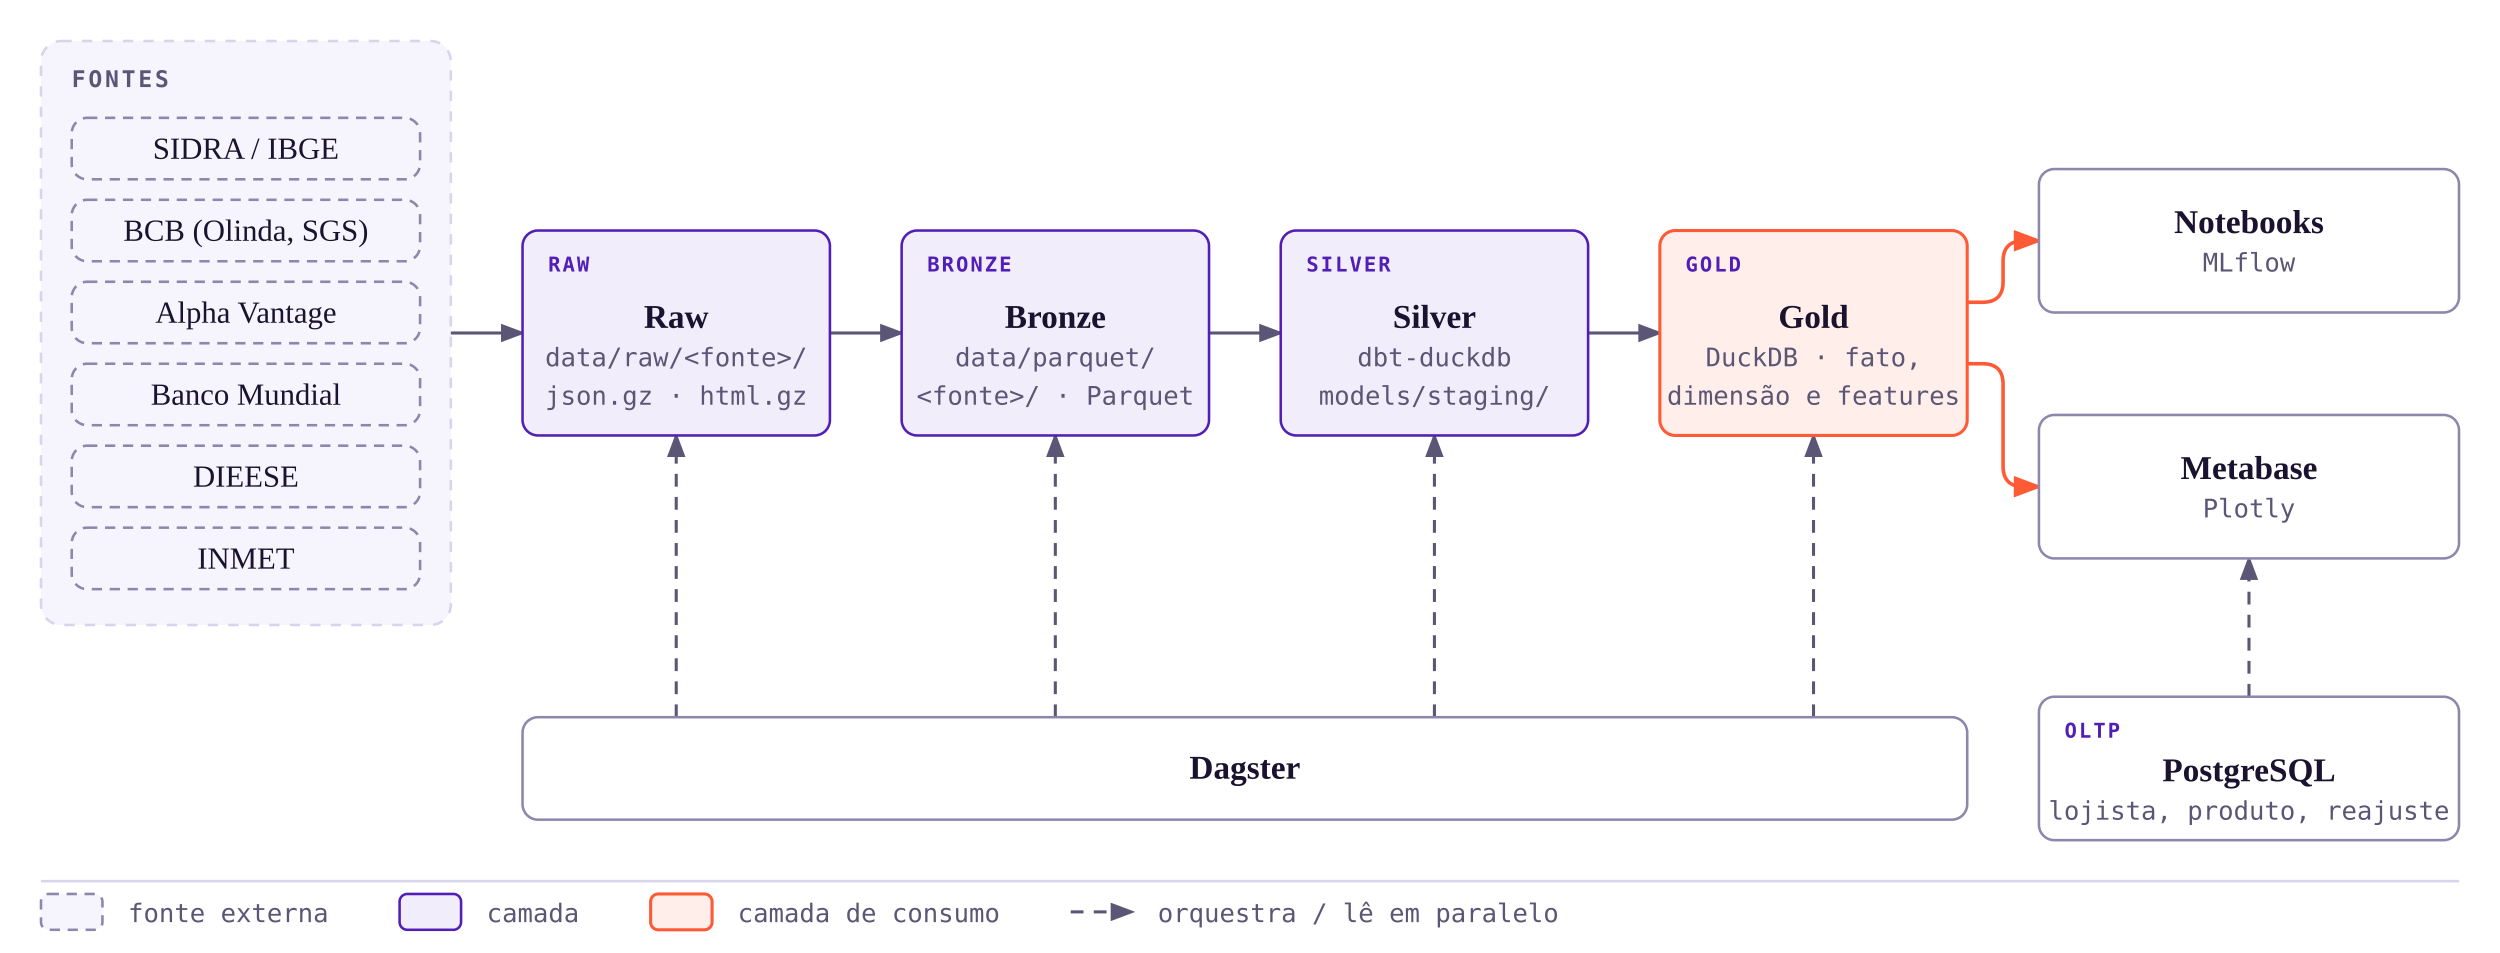
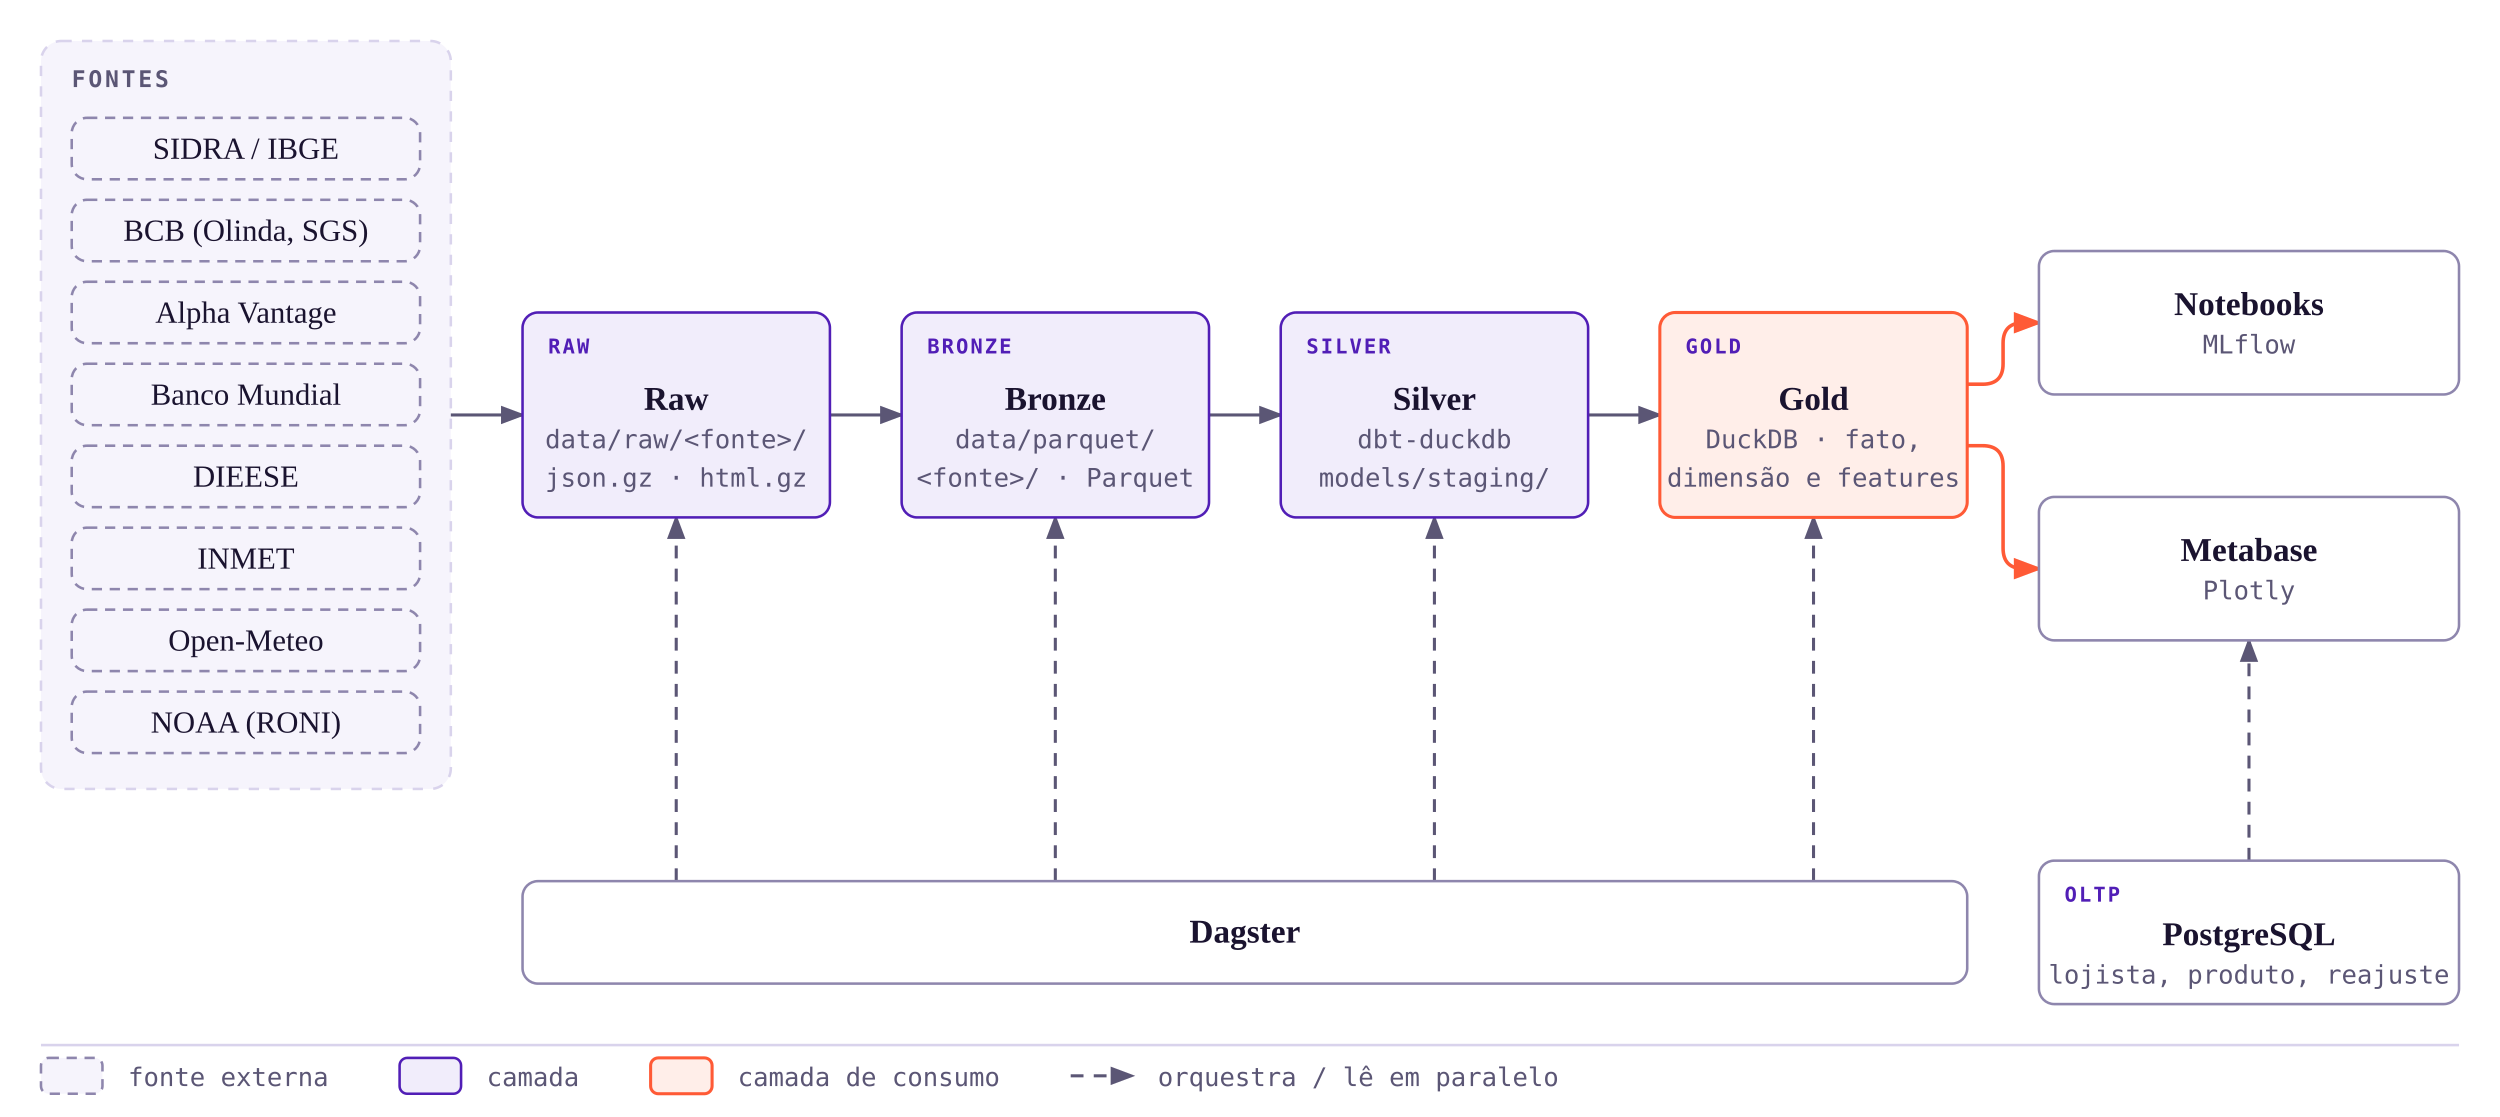
- <svg xmlns="http://www.w3.org/2000/svg" class="dg" viewBox="0 0 976 372" width="976" height="372" role="img" aria-labelledby="fluxo-dados-title fluxo-dados-desc">
+ <svg xmlns="http://www.w3.org/2000/svg" class="dg" viewBox="0 0 976 436" width="976" height="436" role="img" aria-labelledby="fluxo-dados-title fluxo-dados-desc">
  <defs>
    <style>.dg text{font-family:var(--inflatrack-font-body,Inter,system-ui,sans-serif)}.dg .nome{font-size:13px;font-weight:600;fill:var(--dg-ink,#1A132F)}.dg .col{font-size:12px;fill:var(--dg-ink,#1A132F)}.dg .sub,.dg .tipo,.dg .rot,.dg .tag,.dg .zona-t{font-family:ui-monospace,SFMono-Regular,Menlo,Consolas,monospace}.dg .sub{font-size:10px;fill:var(--dg-muted,#5B5675)}.dg .tipo{font-size:10px;fill:var(--dg-muted,#5B5675)}.dg .rot{font-size:9px;letter-spacing:.06em;fill:var(--dg-muted,#5B5675)}.dg .tag{font-size:8px;font-weight:600;letter-spacing:.1em;fill:var(--dg-brand,#511EB6)}.dg .zona-t{font-size:9px;font-weight:600;letter-spacing:.12em;fill:var(--dg-muted,#5B5675)}.dg .papel{fill:var(--dg-paper,#FFFFFF)}.dg .caixa{fill:var(--dg-surface,#FFFFFF);stroke:var(--dg-line,#8E86AD);stroke-width:1}.dg .dep{fill:var(--dg-brand-tint,#F1EDFB);stroke:var(--dg-brand,#511EB6);stroke-width:1}.dg .foco{fill:var(--dg-accent-tint,#FFEEE9);stroke:var(--dg-accent,#FF5A36);stroke-width:1.2}.dg .ext{fill:var(--dg-zone,#F6F4FC);stroke:var(--dg-line,#8E86AD);stroke-width:1;stroke-dasharray:4 3}.dg .zona{fill:var(--dg-zone,#F6F4FC);stroke:var(--dg-rule,#D9D3EC);stroke-width:1;stroke-dasharray:4 4}.dg .cab{fill:var(--dg-brand-tint,#F1EDFB)}.dg .cab-foco{fill:var(--dg-accent-tint,#FFEEE9)}.dg .zebra{fill:var(--dg-zebra,#FAF9FE)}.dg .fio{stroke:var(--dg-rule,#D9D3EC);stroke-width:1}.dg .chip{fill:none;stroke:var(--dg-brand,#511EB6);stroke-width:.8;opacity:.7}.dg .seta{fill:none;stroke:var(--dg-muted,#5B5675);stroke-width:1.2}.dg .seta-foco{fill:none;stroke:var(--dg-accent,#FF5A36);stroke-width:1.4}.dg .seta-leve{fill:none;stroke:var(--dg-muted,#5B5675);stroke-width:1.2;stroke-dasharray:5 4}.dg .ponta{fill:var(--dg-muted,#5B5675)}.dg .ponta-foco{fill:var(--dg-accent,#FF5A36)}.dg .rot-foco{fill:var(--dg-accent,#FF5A36)}</style>
    <marker id="fluxo-dados-normal" markerWidth="8" markerHeight="6" refX="7" refY="3" orient="auto">
      <polygon class="ponta" points="0 0, 8 3, 0 6" />
    </marker>
    <marker id="fluxo-dados-foco" markerWidth="8" markerHeight="6" refX="7" refY="3" orient="auto">
      <polygon class="ponta-foco" points="0 0, 8 3, 0 6" />
    </marker>
  </defs>
-   <rect class="zona" x="16" y="16" width="160" height="228" rx="8" />
+   <rect class="zona" x="16" y="16" width="160" height="292" rx="8" />
  <text class="zona-t" x="28" y="34">FONTES</text>
-   <line class="fio" x1="16" y1="344" x2="960" y2="344" />
-   <rect class="ext" x="16" y="349" width="24" height="14" rx="3" />
-   <text class="sub" x="50" y="360">fonte externa</text>
-   <rect class="dep" x="156" y="349" width="24" height="14" rx="3" />
-   <text class="sub" x="190" y="360">camada</text>
-   <rect class="foco" x="254" y="349" width="24" height="14" rx="3" />
-   <text class="sub" x="288" y="360">camada de consumo</text>
-   <path class="seta-leve" d="M418,356 L442,356" marker-end="url(#fluxo-dados-normal)" />
-   <text class="sub" x="452" y="360">orquestra / lê em paralelo</text>
-   <path class="seta" d="M176,130 L204,130" marker-end="url(#fluxo-dados-normal)" />
-   <path class="seta" d="M324,130 L352,130" marker-end="url(#fluxo-dados-normal)" />
-   <path class="seta" d="M472,130 L500,130" marker-end="url(#fluxo-dados-normal)" />
-   <path class="seta" d="M620,130 L648,130" marker-end="url(#fluxo-dados-normal)" />
-   <path class="seta-foco" d="M768,118 L774,118 Q782,118 782,110 L782,102 Q782,94 790,94 L796,94" marker-end="url(#fluxo-dados-foco)" />
-   <path class="seta-foco" d="M768,142 L774,142 Q782,142 782,150 L782,182 Q782,190 790,190 L796,190" marker-end="url(#fluxo-dados-foco)" />
-   <path class="seta-leve" d="M878,272 L878,218" marker-end="url(#fluxo-dados-normal)" />
-   <path class="seta-leve" d="M264,280 L264,170" marker-end="url(#fluxo-dados-normal)" />
-   <path class="seta-leve" d="M412,280 L412,170" marker-end="url(#fluxo-dados-normal)" />
-   <path class="seta-leve" d="M560,280 L560,170" marker-end="url(#fluxo-dados-normal)" />
-   <path class="seta-leve" d="M708,280 L708,170" marker-end="url(#fluxo-dados-normal)" />
+   <line class="fio" x1="16" y1="408" x2="960" y2="408" />
+   <rect class="ext" x="16" y="413" width="24" height="14" rx="3" />
+   <text class="sub" x="50" y="424">fonte externa</text>
+   <rect class="dep" x="156" y="413" width="24" height="14" rx="3" />
+   <text class="sub" x="190" y="424">camada</text>
+   <rect class="foco" x="254" y="413" width="24" height="14" rx="3" />
+   <text class="sub" x="288" y="424">camada de consumo</text>
+   <path class="seta-leve" d="M418,420 L442,420" marker-end="url(#fluxo-dados-normal)" />
+   <text class="sub" x="452" y="424">orquestra / lê em paralelo</text>
+   <path class="seta" d="M176,162 L204,162" marker-end="url(#fluxo-dados-normal)" />
+   <path class="seta" d="M324,162 L352,162" marker-end="url(#fluxo-dados-normal)" />
+   <path class="seta" d="M472,162 L500,162" marker-end="url(#fluxo-dados-normal)" />
+   <path class="seta" d="M620,162 L648,162" marker-end="url(#fluxo-dados-normal)" />
+   <path class="seta-foco" d="M768,150 L774,150 Q782,150 782,142 L782,134 Q782,126 790,126 L796,126" marker-end="url(#fluxo-dados-foco)" />
+   <path class="seta-foco" d="M768,174 L774,174 Q782,174 782,182 L782,214 Q782,222 790,222 L796,222" marker-end="url(#fluxo-dados-foco)" />
+   <path class="seta-leve" d="M878,336 L878,250" marker-end="url(#fluxo-dados-normal)" />
+   <path class="seta-leve" d="M264,344 L264,202" marker-end="url(#fluxo-dados-normal)" />
+   <path class="seta-leve" d="M412,344 L412,202" marker-end="url(#fluxo-dados-normal)" />
+   <path class="seta-leve" d="M560,344 L560,202" marker-end="url(#fluxo-dados-normal)" />
+   <path class="seta-leve" d="M708,344 L708,202" marker-end="url(#fluxo-dados-normal)" />
  <rect class="papel" x="28" y="46" width="136" height="24" rx="6" />
  <rect class="ext" x="28" y="46" width="136" height="24" rx="6" />
  <text class="col" x="96" y="62" text-anchor="middle">SIDRA / IBGE</text>
  <rect class="papel" x="28" y="78" width="136" height="24" rx="6" />
  <rect class="ext" x="28" y="78" width="136" height="24" rx="6" />
  <text class="col" x="96" y="94" text-anchor="middle">BCB (Olinda, SGS)</text>
  <rect class="papel" x="28" y="110" width="136" height="24" rx="6" />
  <rect class="ext" x="28" y="110" width="136" height="24" rx="6" />
  <text class="col" x="96" y="126" text-anchor="middle">Alpha Vantage</text>
  <rect class="papel" x="28" y="142" width="136" height="24" rx="6" />
  <rect class="ext" x="28" y="142" width="136" height="24" rx="6" />
  <text class="col" x="96" y="158" text-anchor="middle">Banco Mundial</text>
  <rect class="papel" x="28" y="174" width="136" height="24" rx="6" />
  <rect class="ext" x="28" y="174" width="136" height="24" rx="6" />
  <text class="col" x="96" y="190" text-anchor="middle">DIEESE</text>
  <rect class="papel" x="28" y="206" width="136" height="24" rx="6" />
  <rect class="ext" x="28" y="206" width="136" height="24" rx="6" />
  <text class="col" x="96" y="222" text-anchor="middle">INMET</text>
-   <rect class="papel" x="204" y="90" width="120" height="80" rx="6" />
-   <rect class="dep" x="204" y="90" width="120" height="80" rx="6" />
-   <text class="tag" x="214" y="106">RAW</text>
-   <text class="nome" x="264" y="128" text-anchor="middle">Raw</text>
-   <text class="sub" x="264" y="143" text-anchor="middle">data/raw/&lt;fonte&gt;/</text>
-   <text class="sub" x="264" y="158" text-anchor="middle">json.gz · html.gz</text>
-   <rect class="papel" x="352" y="90" width="120" height="80" rx="6" />
-   <rect class="dep" x="352" y="90" width="120" height="80" rx="6" />
-   <text class="tag" x="362" y="106">BRONZE</text>
-   <text class="nome" x="412" y="128" text-anchor="middle">Bronze</text>
-   <text class="sub" x="412" y="143" text-anchor="middle">data/parquet/</text>
-   <text class="sub" x="412" y="158" text-anchor="middle">&lt;fonte&gt;/ · Parquet</text>
-   <rect class="papel" x="500" y="90" width="120" height="80" rx="6" />
-   <rect class="dep" x="500" y="90" width="120" height="80" rx="6" />
-   <text class="tag" x="510" y="106">SILVER</text>
-   <text class="nome" x="560" y="128" text-anchor="middle">Silver</text>
-   <text class="sub" x="560" y="143" text-anchor="middle">dbt-duckdb</text>
-   <text class="sub" x="560" y="158" text-anchor="middle">models/staging/</text>
-   <rect class="papel" x="648" y="90" width="120" height="80" rx="6" />
-   <rect class="foco" x="648" y="90" width="120" height="80" rx="6" />
-   <text class="tag" x="658" y="106">GOLD</text>
-   <text class="nome" x="708" y="128" text-anchor="middle">Gold</text>
-   <text class="sub" x="708" y="143" text-anchor="middle">DuckDB · fato,</text>
-   <text class="sub" x="708" y="158" text-anchor="middle">dimensão e features</text>
-   <rect class="papel" x="796" y="66" width="164" height="56" rx="6" />
-   <rect class="caixa" x="796" y="66" width="164" height="56" rx="6" />
-   <text class="nome" x="878" y="91" text-anchor="middle">Notebooks</text>
-   <text class="sub" x="878" y="106" text-anchor="middle">MLflow</text>
-   <rect class="papel" x="796" y="162" width="164" height="56" rx="6" />
-   <rect class="caixa" x="796" y="162" width="164" height="56" rx="6" />
-   <text class="nome" x="878" y="187" text-anchor="middle">Metabase</text>
-   <text class="sub" x="878" y="202" text-anchor="middle">Plotly</text>
-   <rect class="papel" x="796" y="272" width="164" height="56" rx="6" />
-   <rect class="caixa" x="796" y="272" width="164" height="56" rx="6" />
-   <text class="tag" x="806" y="288">OLTP</text>
-   <text class="nome" x="878" y="305" text-anchor="middle">PostgreSQL</text>
-   <text class="sub" x="878" y="320" text-anchor="middle">lojista, produto, reajuste</text>
-   <rect class="papel" x="204" y="280" width="564" height="40" rx="6" />
-   <rect class="caixa" x="204" y="280" width="564" height="40" rx="6" />
-   <text class="nome" x="486" y="304" text-anchor="middle">Dagster</text>
+   <rect class="papel" x="28" y="238" width="136" height="24" rx="6" />
+   <rect class="ext" x="28" y="238" width="136" height="24" rx="6" />
+   <text class="col" x="96" y="254" text-anchor="middle">Open-Meteo</text>
+   <rect class="papel" x="28" y="270" width="136" height="24" rx="6" />
+   <rect class="ext" x="28" y="270" width="136" height="24" rx="6" />
+   <text class="col" x="96" y="286" text-anchor="middle">NOAA (RONI)</text>
+   <rect class="papel" x="204" y="122" width="120" height="80" rx="6" />
+   <rect class="dep" x="204" y="122" width="120" height="80" rx="6" />
+   <text class="tag" x="214" y="138">RAW</text>
+   <text class="nome" x="264" y="160" text-anchor="middle">Raw</text>
+   <text class="sub" x="264" y="175" text-anchor="middle">data/raw/&lt;fonte&gt;/</text>
+   <text class="sub" x="264" y="190" text-anchor="middle">json.gz · html.gz</text>
+   <rect class="papel" x="352" y="122" width="120" height="80" rx="6" />
+   <rect class="dep" x="352" y="122" width="120" height="80" rx="6" />
+   <text class="tag" x="362" y="138">BRONZE</text>
+   <text class="nome" x="412" y="160" text-anchor="middle">Bronze</text>
+   <text class="sub" x="412" y="175" text-anchor="middle">data/parquet/</text>
+   <text class="sub" x="412" y="190" text-anchor="middle">&lt;fonte&gt;/ · Parquet</text>
+   <rect class="papel" x="500" y="122" width="120" height="80" rx="6" />
+   <rect class="dep" x="500" y="122" width="120" height="80" rx="6" />
+   <text class="tag" x="510" y="138">SILVER</text>
+   <text class="nome" x="560" y="160" text-anchor="middle">Silver</text>
+   <text class="sub" x="560" y="175" text-anchor="middle">dbt-duckdb</text>
+   <text class="sub" x="560" y="190" text-anchor="middle">models/staging/</text>
+   <rect class="papel" x="648" y="122" width="120" height="80" rx="6" />
+   <rect class="foco" x="648" y="122" width="120" height="80" rx="6" />
+   <text class="tag" x="658" y="138">GOLD</text>
+   <text class="nome" x="708" y="160" text-anchor="middle">Gold</text>
+   <text class="sub" x="708" y="175" text-anchor="middle">DuckDB · fato,</text>
+   <text class="sub" x="708" y="190" text-anchor="middle">dimensão e features</text>
+   <rect class="papel" x="796" y="98" width="164" height="56" rx="6" />
+   <rect class="caixa" x="796" y="98" width="164" height="56" rx="6" />
+   <text class="nome" x="878" y="123" text-anchor="middle">Notebooks</text>
+   <text class="sub" x="878" y="138" text-anchor="middle">MLflow</text>
+   <rect class="papel" x="796" y="194" width="164" height="56" rx="6" />
+   <rect class="caixa" x="796" y="194" width="164" height="56" rx="6" />
+   <text class="nome" x="878" y="219" text-anchor="middle">Metabase</text>
+   <text class="sub" x="878" y="234" text-anchor="middle">Plotly</text>
+   <rect class="papel" x="796" y="336" width="164" height="56" rx="6" />
+   <rect class="caixa" x="796" y="336" width="164" height="56" rx="6" />
+   <text class="tag" x="806" y="352">OLTP</text>
+   <text class="nome" x="878" y="369" text-anchor="middle">PostgreSQL</text>
+   <text class="sub" x="878" y="384" text-anchor="middle">lojista, produto, reajuste</text>
+   <rect class="papel" x="204" y="344" width="564" height="40" rx="6" />
+   <rect class="caixa" x="204" y="344" width="564" height="40" rx="6" />
+   <text class="nome" x="486" y="368" text-anchor="middle">Dagster</text>
</svg>
